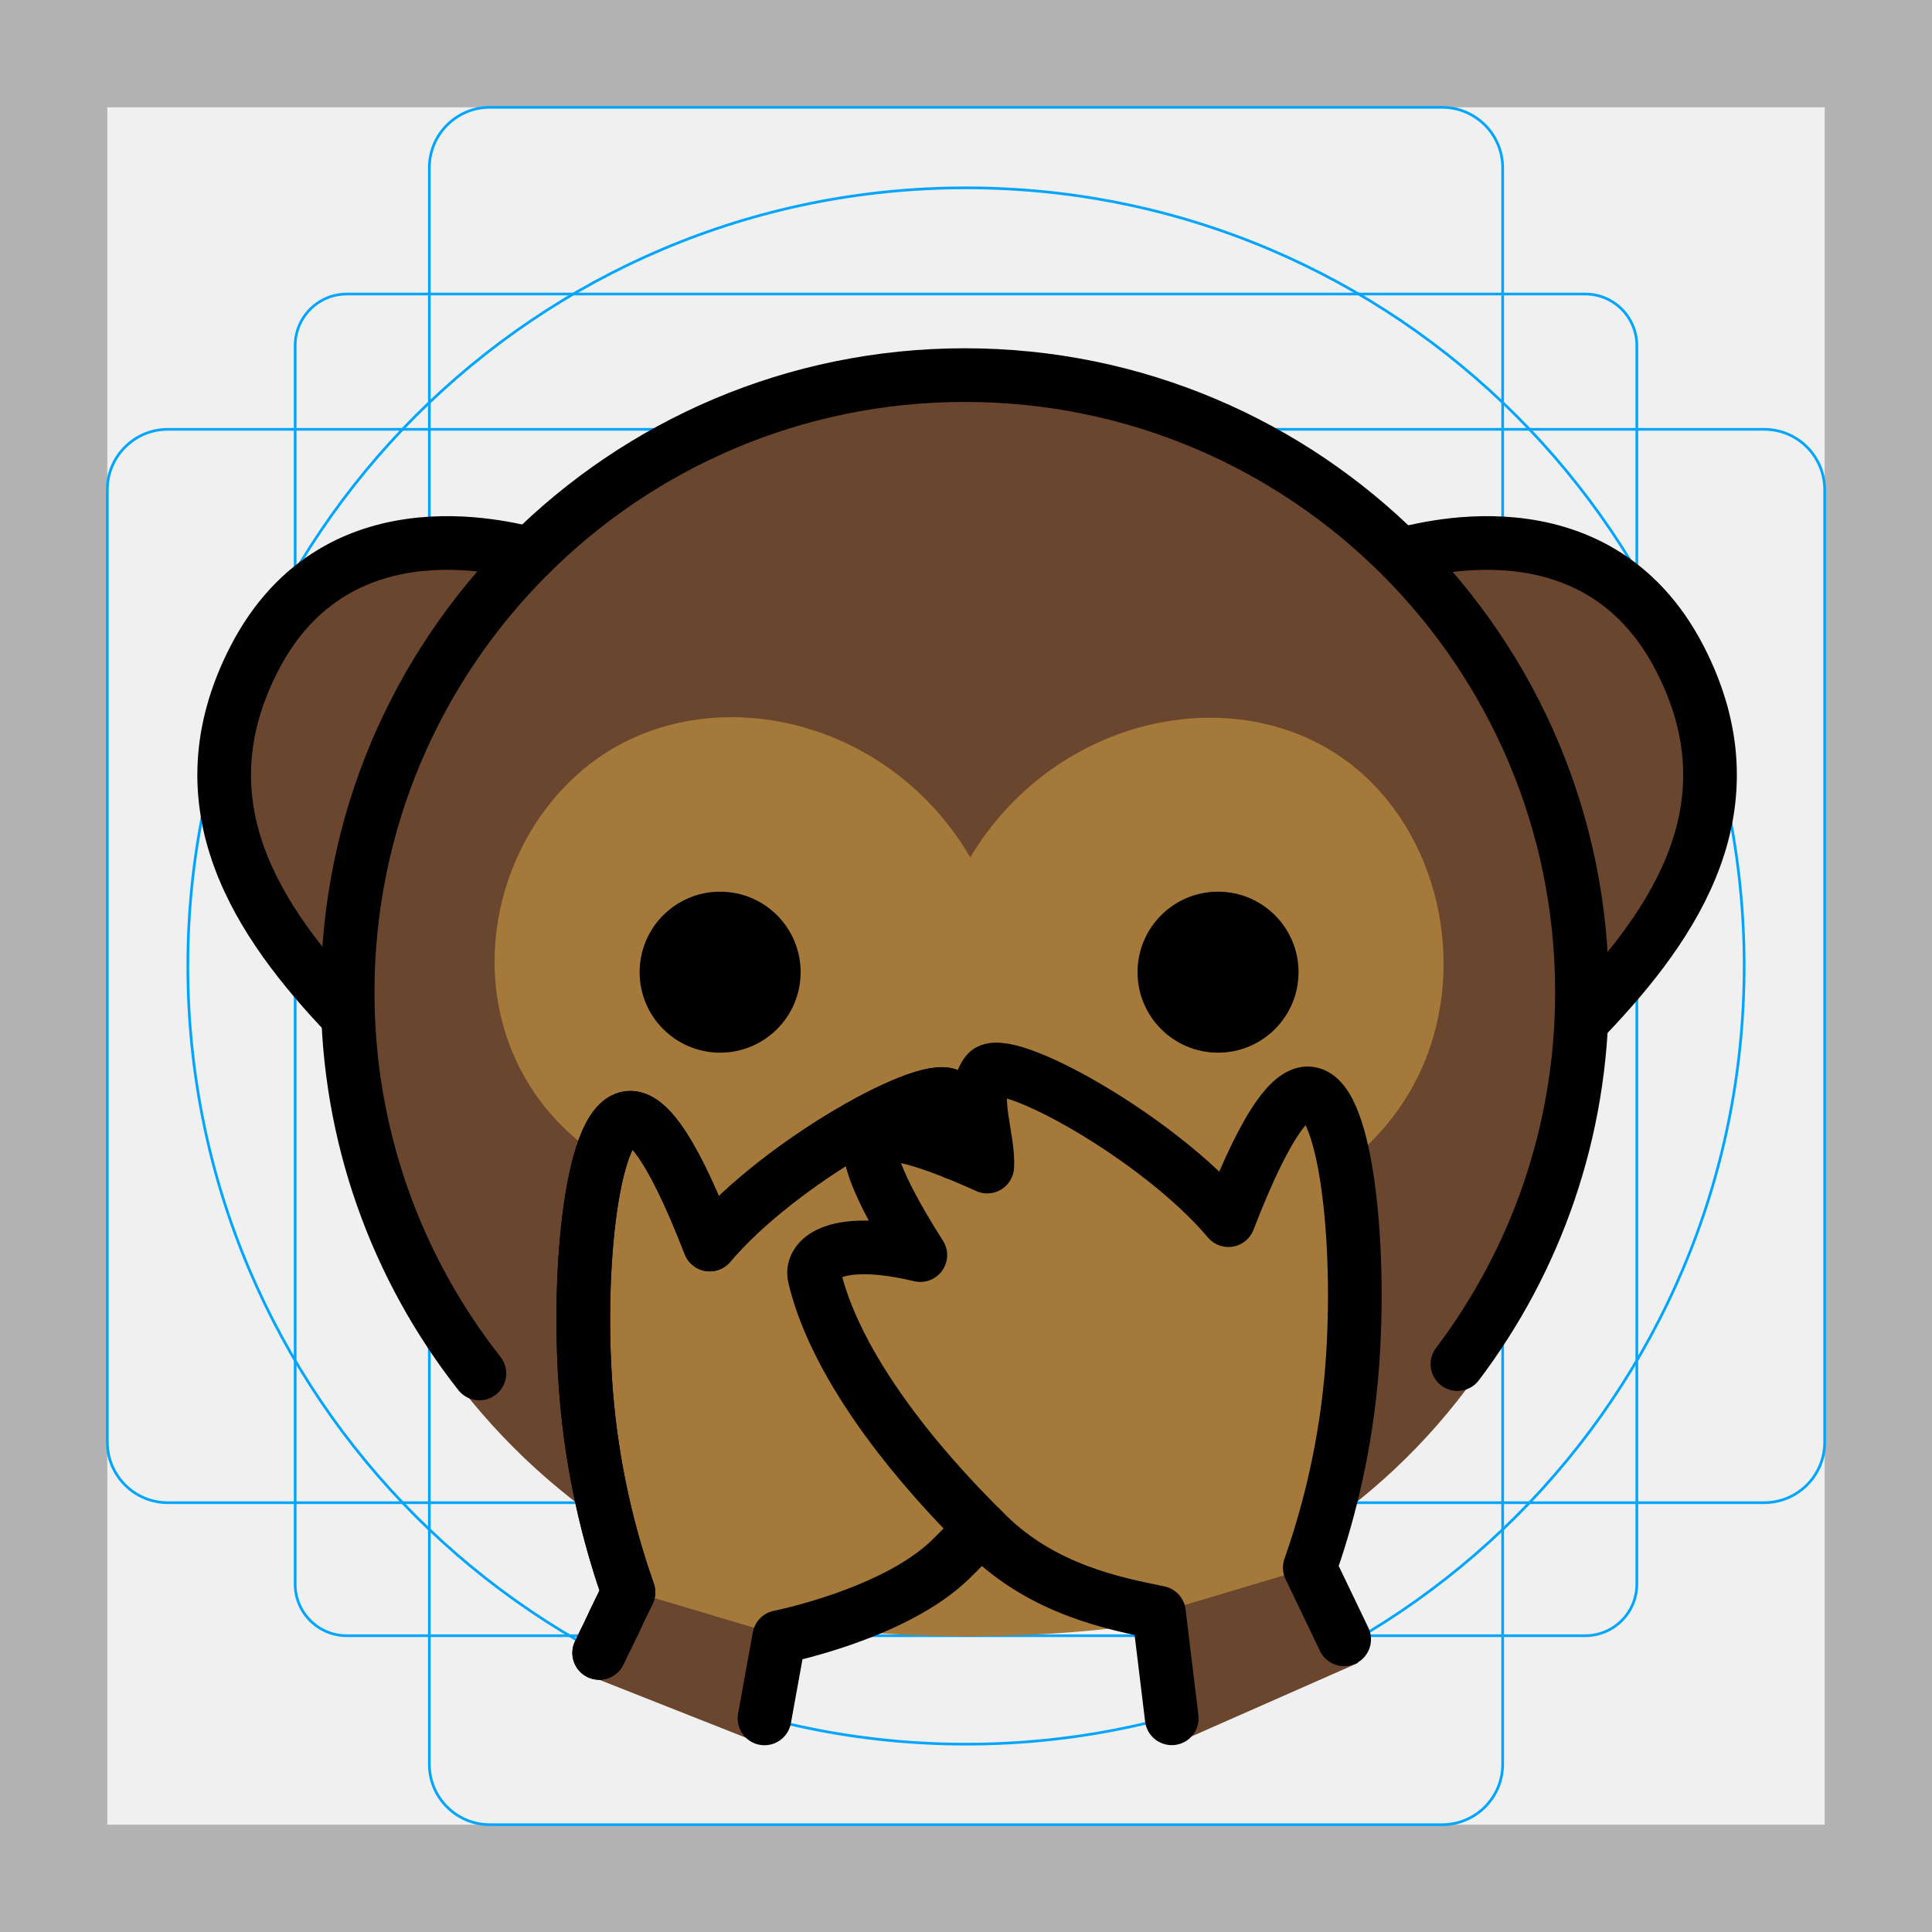
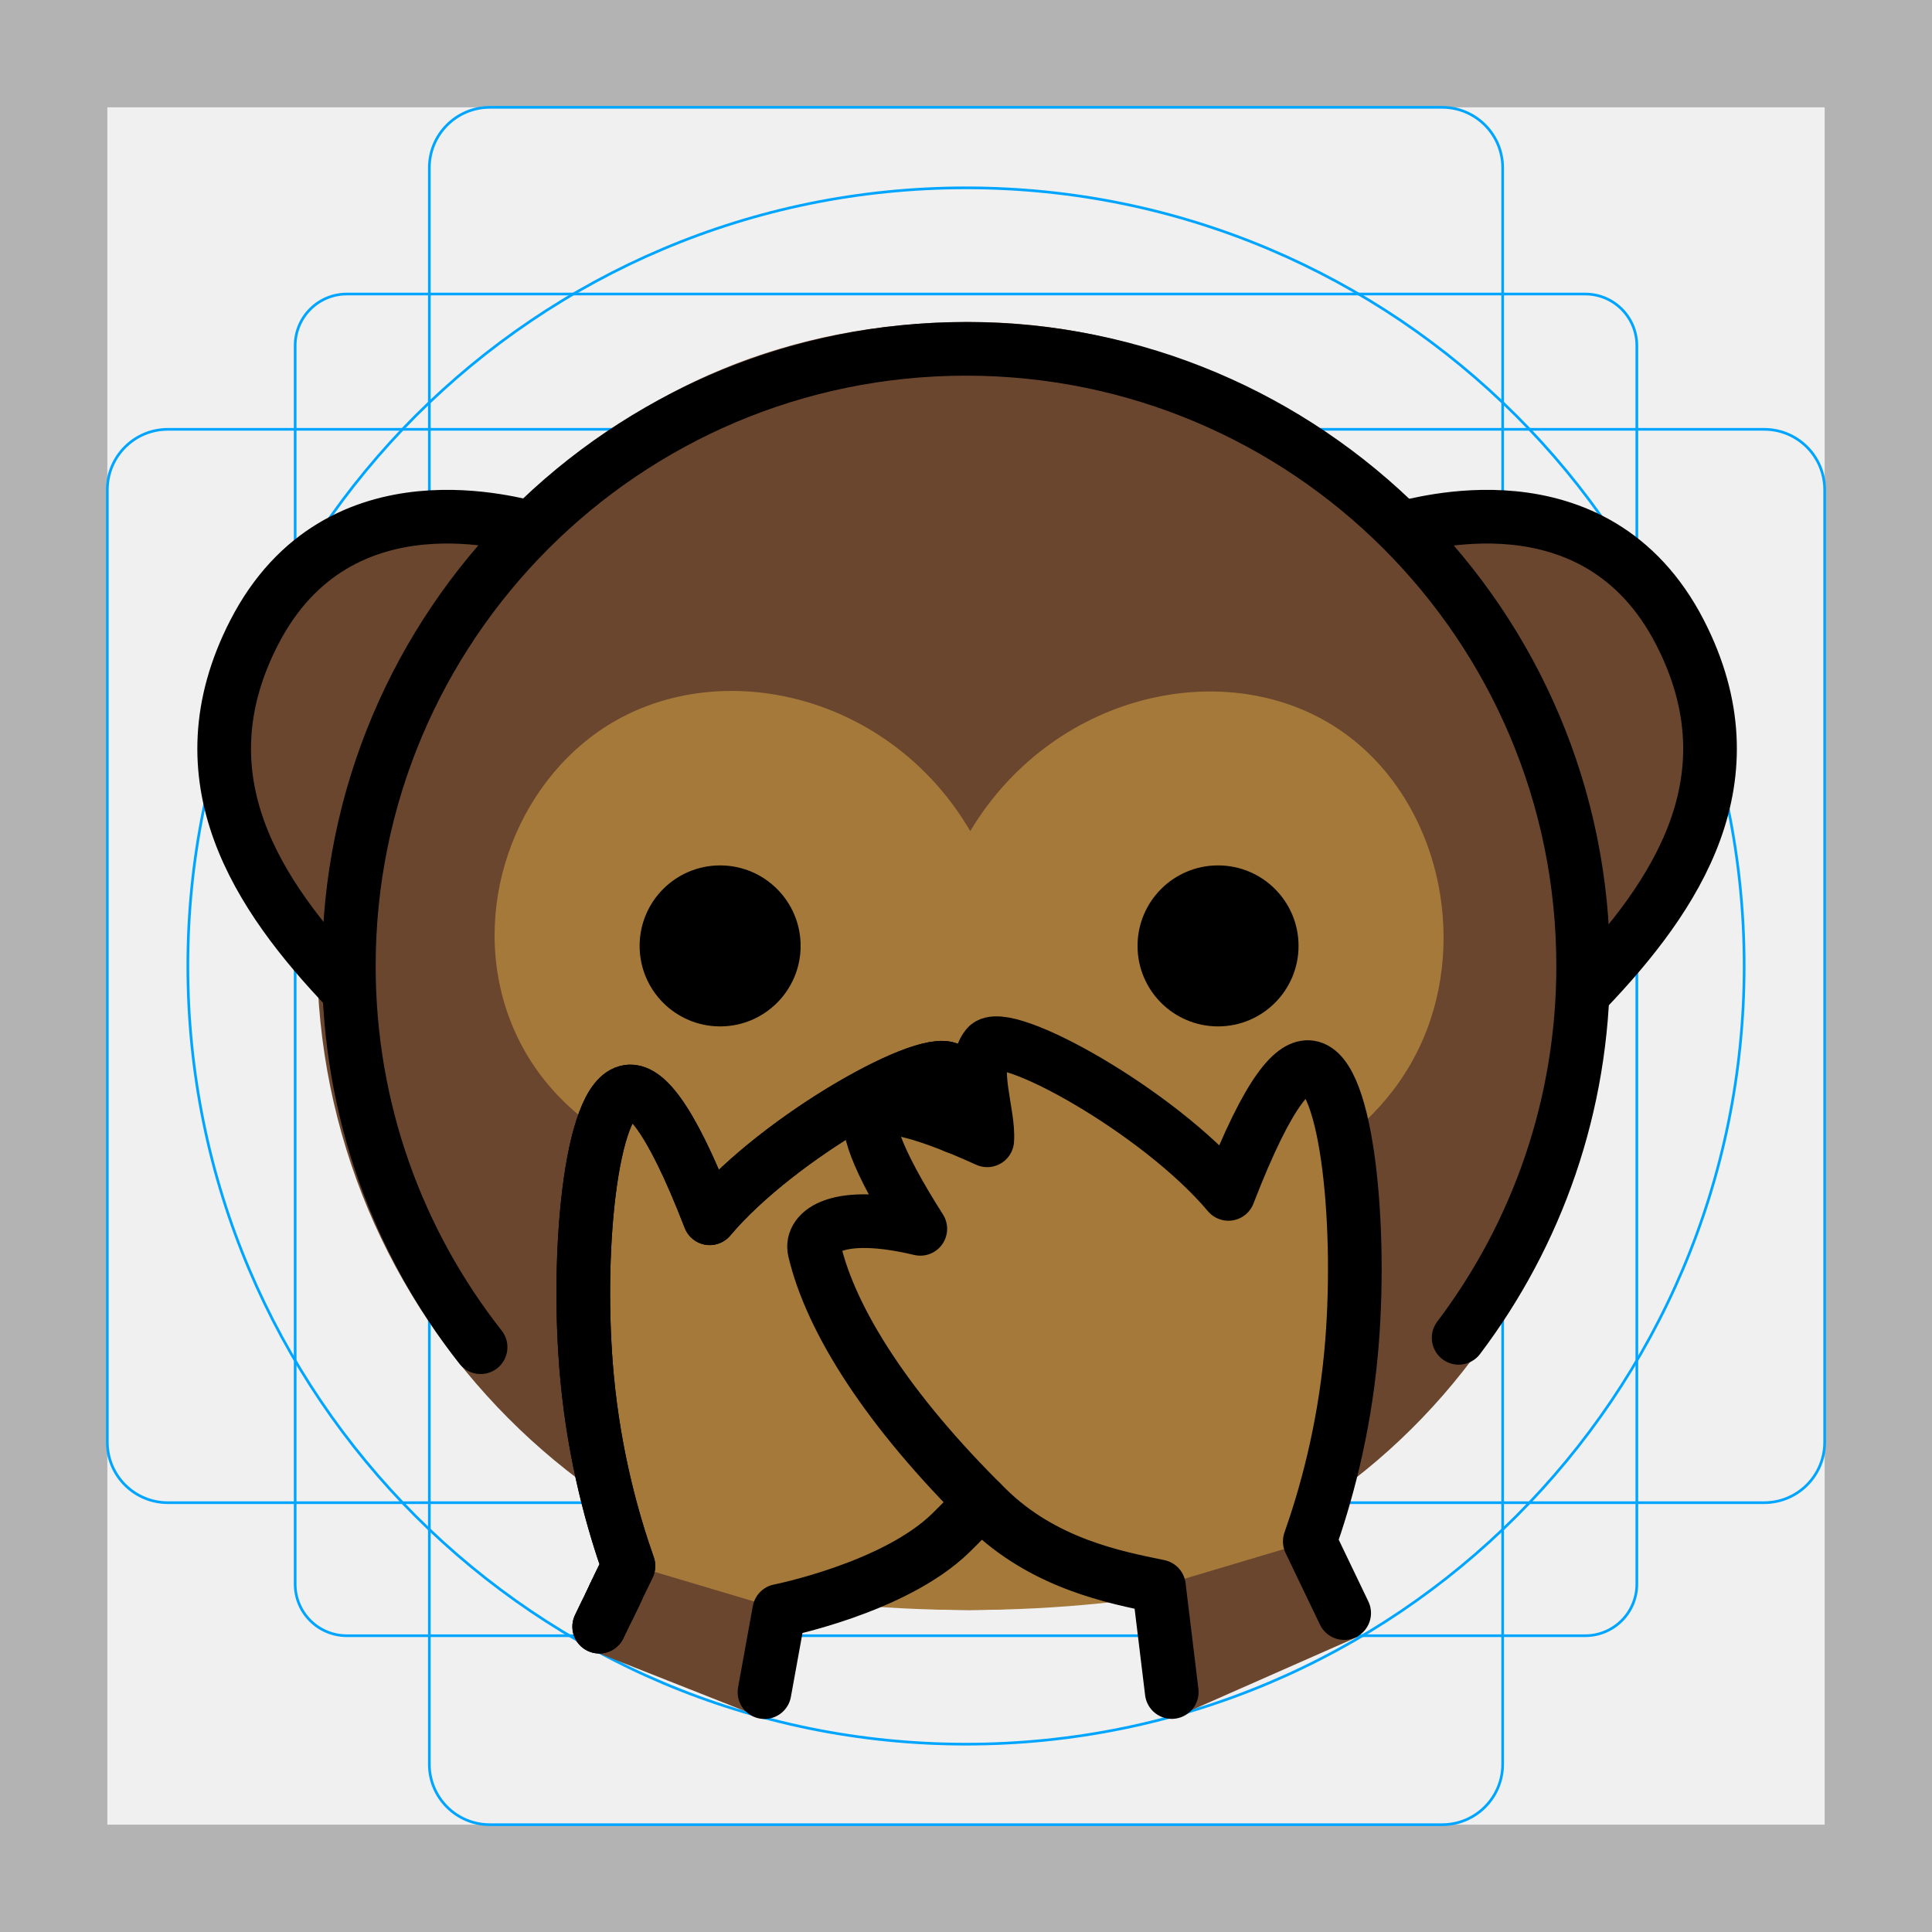
<svg xmlns="http://www.w3.org/2000/svg" id="emoji" viewBox="0 0 72 72">
  <g id="grid">
    <path fill="#B3B3B3" d="M68,4v64H4V4H68 M72,0H0v72h72V0z" />
    <path fill="none" stroke="#00A5FF" stroke-width="0.1" stroke-miterlimit="10" d="M12.923,10.958h46.154 c1.062,0,1.923,0.861,1.923,1.923l0,0v46.154c0,1.062-0.861,1.923-1.923,1.923H12.923 c-1.062,0-1.923-0.861-1.923-1.923l0,0V12.881C11,11.819,11.861,10.958,12.923,10.958L12.923,10.958z" />
    <path fill="none" stroke="#00A5FF" stroke-width="0.1" stroke-miterlimit="10" d="M18.254,4h35.493C54.991,4,56,5.009,56,6.254 v59.493C56,66.991,54.991,68,53.746,68H18.254C17.009,68,16,66.991,16,65.746V6.254C16,5.009,17.009,4,18.254,4z" />
    <path fill="none" stroke="#00A5FF" stroke-width="0.1" stroke-miterlimit="10" d="M68,18.254v35.493 C68,54.991,66.991,56,65.746,56H6.254C5.009,56,4,54.991,4,53.746V18.254C4,17.009,5.009,16,6.254,16h59.493 C66.991,16,68,17.009,68,18.254z" />
    <circle fill="none" stroke="#00A5FF" stroke-width="0.1" stroke-miterlimit="10" cx="36" cy="36" r="29" />
  </g>
  <g id="line-supplement">
    <path fill="none" stroke="#000000" stroke-width="2" stroke-linecap="round" stroke-miterlimit="10" d="M53.303,39 c1.335-3.979-0.076-8.784-3.654-11c-4.178-2.587-10.453-1.112-13.491,3.952 C33.195,26.878,26.899,25.372,22.667,28c-3.485,2.165-5.223,6.918-3.654,11" />
  </g>
  <g id="color">
-     <path fill="#6A462F" d="M19.692,20.311c-0.33,0-7.141-2.245-10.307,3.921c-2.795,5.445,0.147,9.812,3.486,13.311" />
-     <path fill="#6A462F" d="M52.22,20.311c0.33,0,7.141-2.245,10.307,3.921c2.795,5.445-0.147,9.812-3.486,13.311" />
-     <path fill="#6A462F" d="M59.515,36.979c0,13.255-10.145,24-23.4,24s-24-10.745-24-24c1.951-13.503,10.745-23.16,24-23.16 C48.722,13.819,58.017,24.033,59.515,36.979z" />
-     <path fill="#A57939" d="M49.649,28c-4.178-2.587-10.453-1.112-13.491,3.952C33.195,26.878,26.899,25.372,22.667,28 c-3.485,2.165-5.223,6.918-3.654,11c1.762,4.584,6.672,5.668,7.027,5.74c-1.357,6.179-0.95,11.823,0.067,15.226 c6.658,1.345,13.288,1.356,19.889,0c1.827-3.513,2.108-7.918,0.562-14.664c0.468-0.138,5.17-1.608,6.745-6.302 C54.638,35.021,53.226,30.215,49.649,28z" />
-     <path fill="#FFFFFF" d="M41.978,49.996c-0.204,0.268-0.753,6.022-6.339,6.025c-4.952,0.003-5.441-5.676-5.705-6.025 C33.949,49.996,37.964,49.996,41.978,49.996z" />
-     <path fill="#A57939" d="M22.331,61.602c1.884-3.928-0.797,1.661,1.087-2.267c-0.566-1.612-1.26-4.022-1.538-7.009 c-0.425-4.565,0.123-10.46,1.538-10.662c0.555-0.08,1.473,0.684,3.032,4.72c2.601-3.093,8.365-6.27,8.999-5.5 c0.623,0.757-0.09,2.538-0.01,3.503c2.655-1.207,3.95-1.404,4.266-1.05c0.319,0.356-0.082,1.694-1.772,4.349 c3.116-0.743,4.104,0.118,3.943,0.805c-0.608,2.586-2.7,5.931-6.437,9.607 c-2.097,2.063-4.741,2.573-6.399,2.913c-0.61,5.022,0.056-1.998-0.554,3.025" />
-     <path fill="#6A462F" d="M23.649,59.335c0,0-1.094,1.828-1.736,3.099l6.156,2.433c0.631-1.584,1.202-3.857,1.202-3.857 L23.649,59.335z" />
-     <path fill="#A57939" d="M50.093,61.373c-1.884-3.928,0.603,0.978-1.281-2.95c0.566-1.612,1.26-4.022,1.538-7.009 c0.425-4.565-0.123-10.46-1.538-10.662c-0.555-0.08-1.473,0.684-3.032,4.72 c-2.601-3.093-8.365-6.27-8.999-5.5c-0.623,0.757,0.09,2.538,0.01,3.503 c-2.655-1.207-3.95-1.404-4.266-1.05c-0.319,0.356,0.082,1.694,1.772,4.349 c-3.116-0.743-4.104,0.118-3.943,0.805c0.608,2.586,2.7,5.931,6.437,9.607c2.097,2.063,4.741,2.573,6.399,2.913 c0.61,5.022-0.132-1.085,0.478,3.937" />
-     <path fill="#6A462F" d="M43.187,60.075C43.181,60.027,43.17,59.934,43.187,60.075L43.187,60.075z" />
-     <path fill="#6A462F" d="M43.19,60.099L43.19,60.099c-0.001-0.007-0.002-0.017-0.003-0.024 C43.188,60.088,43.19,60.099,43.19,60.099z" />
-     <path fill="#6A462F" d="M48.752,58.441l0.06-0.018C48.812,58.423,48.658,58.173,48.752,58.441z" />
-     <path fill="#6A462F" d="M50.613,61.973c0,0-1.77-3.273-1.861-3.532l-5.562,1.658 c0.032,0.263,0.142,1.173,0.478,4.937L50.613,61.973z" />
+     <path fill="#6A462F" d="M19.692,19.332c-0.33,0-7.141-2.245-10.307,3.921c-2.795,5.445,0.147,9.812,3.486,13.311" />
+     <path fill="#6A462F" d="M52.22,19.332c0.33,0,7.141-2.245,10.307,3.921c2.795,5.445-0.147,9.812-3.486,13.311" />
+     <path fill="#6A462F" d="M59.815,35.572C59.815,49.063,49.541,60,36.119,60S11.815,49.063,11.815,35.572 C13.791,21.829,22.696,12,36.119,12C48.885,12,58.297,22.395,59.815,35.572z" />
+     <path fill="#A57939" d="M49.649,27.021c-4.178-2.587-10.453-1.112-13.491,3.952c-2.963-5.074-9.259-6.58-13.491-3.952 c-3.485,2.165-5.223,6.918-3.654,11c1.762,4.584,6.672,5.668,7.027,5.74c-1.357,6.179-0.95,11.823,0.067,15.226 c6.658,1.345,13.288,1.356,19.889,0c1.827-3.513,2.108-7.918,0.562-14.664c0.468-0.138,5.17-1.608,6.745-6.302 C54.638,34.042,53.226,29.236,49.649,27.021z" />
+     <path fill="#FFFFFF" d="M41.978,49.017c-0.204,0.268-0.753,6.022-6.339,6.025c-4.952,0.003-5.441-5.676-5.705-6.025 C33.949,49.017,37.964,49.017,41.978,49.017z" />
+     <path fill="#A57939" d="M22.331,60.623c1.884-3.928-0.797,1.661,1.087-2.267c-0.566-1.612-1.26-4.022-1.538-7.009 c-0.425-4.565,0.123-10.46,1.538-10.662c0.555-0.08,1.473,0.684,3.032,4.72c2.601-3.093,8.365-6.27,8.999-5.5 c0.623,0.757-0.09,2.538-0.01,3.503c2.655-1.207,3.95-1.404,4.266-1.05c0.319,0.356-0.082,1.694-1.772,4.349 c3.116-0.743,4.104,0.118,3.943,0.805c-0.608,2.586-2.7,5.931-6.437,9.607 c-2.097,2.063-4.741,2.573-6.399,2.913c-0.61,5.022,0.056-1.998-0.554,3.025" />
+     <path fill="#6A462F" d="M23.649,58.356c0,0-1.094,1.828-1.736,3.099l6.156,2.433c0.631-1.584,1.202-3.857,1.202-3.857 L23.649,58.356z" />
+     <path fill="#A57939" d="M50.093,60.393c-1.884-3.928,0.603,0.978-1.281-2.95c0.566-1.612,1.26-4.022,1.538-7.009 c0.425-4.565-0.123-10.46-1.538-10.662c-0.555-0.08-1.473,0.684-3.032,4.72 c-2.601-3.093-8.365-6.27-8.999-5.5c-0.623,0.757,0.09,2.538,0.01,3.503 c-2.655-1.207-3.95-1.404-4.266-1.05c-0.319,0.356,0.082,1.694,1.772,4.349 c-3.116-0.743-4.104,0.118-3.943,0.805c0.608,2.586,2.7,5.931,6.437,9.607c2.097,2.063,4.741,2.573,6.399,2.913 c0.61,5.022-0.132-1.085,0.478,3.937" />
+     <path fill="#6A462F" d="M43.187,59.096C43.181,59.048,43.17,58.955,43.187,59.096L43.187,59.096z" />
+     <path fill="#6A462F" d="M43.19,59.12L43.19,59.12c-0.001-0.007-0.002-0.017-0.003-0.024 C43.188,59.109,43.19,59.12,43.19,59.12z" />
+     <path fill="#6A462F" d="M48.752,57.462l0.06-0.018C48.812,57.444,48.658,57.194,48.752,57.462z" />
+     <path fill="#6A462F" d="M50.613,60.993c0,0-1.77-3.273-1.861-3.532l-5.562,1.658 c0.032,0.263,0.142,1.173,0.478,4.937L50.613,60.993z" />
  </g>
  <g id="hair" />
  <g id="skin" />
  <g id="skin-shadow" />
  <g id="line">
-     <circle cx="26.837" cy="36.23" r="3" />
-     <circle cx="45.393" cy="36.23" r="3" />
-     <path fill="none" stroke="#000000" stroke-width="2" stroke-linecap="round" stroke-linejoin="round" stroke-miterlimit="10" d="M19.777,20.634c-0.33,0-7.141-2.245-10.307,3.921C6.675,30,9.617,34.367,12.956,37.866" />
-     <path fill="none" stroke="#000000" stroke-width="2" stroke-linecap="round" stroke-linejoin="round" stroke-miterlimit="10" d="M52.305,20.634c0.33,0,7.141-2.245,10.307,3.921c2.795,5.445-0.147,9.812-3.486,13.311" />
-     <path fill="none" stroke="#000000" stroke-width="2" stroke-linecap="round" stroke-linejoin="round" stroke-miterlimit="10" d="M28.49,64.04l0.55-3.03c0,0,4.3-0.85,6.4-2.91c0.39-0.38,0.76-0.77,1.12-1.14" />
-     <path fill="none" stroke="#000000" stroke-width="2" stroke-linecap="round" stroke-linejoin="round" stroke-miterlimit="10" d="M35.59,42.96c0.12-0.79,0.23-1.62-0.14-2.07c-0.63-0.78-6.4,2.4-9,5.49c-1.56-4.03-2.48-4.79-3.03-4.72 c-1.42,0.21-1.97,6.1-1.54,10.67c0.28,2.98,0.97,5.39,1.54,7.01c-0.16,0.33-0.29,0.59-0.39,0.8v0.01 c-0.01,0.03-0.03,0.06-0.04,0.08c-0.02,0.03-0.04,0.07-0.05,0.11c-0.02,0.04-0.03,0.07-0.05,0.09c0,0.02-0.01,0.03-0.01,0.04 c-0.01,0-0.01,0.01-0.01,0.02c-0.01,0.01-0.02,0.03-0.02,0.04c-0.02,0.04-0.04,0.07-0.05,0.1" />
-     <path fill="none" stroke="#000000" stroke-width="2" stroke-linecap="round" stroke-linejoin="round" stroke-miterlimit="10" d="M22.33,61.6c0.15-0.32,0.28-0.58,0.38-0.78c0,0,0-0.01,0.01-0.02v-0.01c0.01-0.01,0.02-0.02,0.02-0.04 c0.02-0.04,0.04-0.08,0.06-0.12c0.01-0.03,0.03-0.06,0.05-0.1c0-0.01,0.01-0.03,0.02-0.04c0-0.01,0-0.02,0.01-0.02 c0.02-0.05,0.04-0.09,0.06-0.13" />
-     <path fill="none" stroke="#000000" stroke-width="2" stroke-linecap="round" stroke-linejoin="round" stroke-miterlimit="10" d="M35.59,42.96c0.12-0.79,0.23-1.62-0.14-2.07c-0.63-0.78-6.4,2.4-9,5.49c-1.56-4.03-2.48-4.79-3.03-4.72 c-1.42,0.21-1.97,6.1-1.54,10.67c0.28,2.98,0.97,5.39,1.54,7.01c-0.16,0.33-0.29,0.59-0.39,0.8v0.01 c-0.01,0.03-0.03,0.06-0.04,0.08c-0.02,0.03-0.04,0.07-0.05,0.11c-0.02,0.04-0.03,0.07-0.05,0.09c-0.01,0.02-0.02,0.04-0.02,0.06 c-0.01,0.01-0.02,0.03-0.02,0.04c-0.02,0.04-0.04,0.07-0.05,0.1c-0.02,0.04-0.04,0.08-0.06,0.12c0,0.02-0.01,0.03-0.02,0.04v0.01 c-0.01,0.01-0.01,0.02-0.01,0.02c-0.1,0.2-0.23,0.46-0.38,0.78" />
-     <path fill="none" stroke="#000000" stroke-width="2" stroke-linecap="round" stroke-linejoin="round" stroke-miterlimit="10" d="M50.093,61.093c-1.884-3.928,0.603,1.258-1.281-2.67c0.566-1.612,1.26-4.022,1.538-7.009 c0.425-4.565-0.123-10.46-1.538-10.662c-0.555-0.08-1.473,0.684-3.032,4.72 c-2.601-3.093-8.365-6.27-8.999-5.5c-0.623,0.757,0.09,2.538,0.01,3.503 c-2.655-1.207-3.95-1.404-4.266-1.05c-0.319,0.356,0.082,1.694,1.772,4.349 c-3.116-0.743-4.104,0.118-3.943,0.805c0.608,2.586,2.7,5.931,6.437,9.607c2.097,2.063,4.741,2.573,6.399,2.913 c0.61,5.022-0.132-1.085,0.478,3.937" />
-     <path fill="none" stroke="#000000" stroke-width="2" stroke-linecap="round" stroke-miterlimit="10" d="M17.866,51.185 c-3.075-3.911-4.91-8.844-4.91-14.206c0-12.703,10.297-23,23-23s23,10.297,23,23c0,5.204-1.728,10.004-4.641,13.857" />
+     <circle cx="26.837" cy="35.251" r="3" />
+     <circle cx="45.393" cy="35.251" r="3" />
+     <path fill="none" stroke="#000000" stroke-width="2" stroke-linecap="round" stroke-linejoin="round" stroke-miterlimit="10" d="M19.777,19.654c-0.33,0-7.141-2.245-10.307,3.921c-2.795,5.445,0.147,9.812,3.486,13.312" />
+     <path fill="none" stroke="#000000" stroke-width="2" stroke-linecap="round" stroke-linejoin="round" stroke-miterlimit="10" d="M52.305,19.654c0.33,0,7.141-2.245,10.307,3.921c2.795,5.445-0.147,9.812-3.486,13.311" />
+     <path fill="none" stroke="#000000" stroke-width="2" stroke-linecap="round" stroke-linejoin="round" stroke-miterlimit="10" d="M28.49,63.061l0.55-3.03c0,0,4.3-0.85,6.4-2.91c0.39-0.38,0.76-0.77,1.12-1.14" />
+     <path fill="none" stroke="#000000" stroke-width="2" stroke-linecap="round" stroke-linejoin="round" stroke-miterlimit="10" d="M35.59,41.981c0.12-0.79,0.23-1.62-0.14-2.07c-0.63-0.78-6.4,2.4-9,5.49c-1.56-4.03-2.48-4.79-3.03-4.72 c-1.42,0.21-1.97,6.1-1.54,10.67c0.28,2.98,0.97,5.39,1.54,7.01c-0.16,0.33-0.29,0.59-0.39,0.8v0.01 c-0.01,0.03-0.03,0.06-0.04,0.08c-0.02,0.03-0.04,0.07-0.05,0.11c-0.02,0.04-0.03,0.07-0.05,0.09c0,0.02-0.01,0.03-0.01,0.04 c-0.01,0-0.01,0.01-0.01,0.02c-0.01,0.01-0.02,0.03-0.02,0.04c-0.02,0.04-0.04,0.07-0.05,0.1" />
+     <path fill="none" stroke="#000000" stroke-width="2" stroke-linecap="round" stroke-linejoin="round" stroke-miterlimit="10" d="M22.33,60.621c0.15-0.32,0.28-0.58,0.38-0.78c0,0,0-0.01,0.01-0.02v-0.01c0.01-0.01,0.02-0.02,0.02-0.04 c0.02-0.04,0.04-0.08,0.06-0.12c0.01-0.03,0.03-0.06,0.05-0.1c0-0.01,0.01-0.03,0.02-0.04c0-0.01,0-0.02,0.01-0.02 c0.02-0.05,0.04-0.09,0.06-0.13" />
+     <path fill="none" stroke="#000000" stroke-width="2" stroke-linecap="round" stroke-linejoin="round" stroke-miterlimit="10" d="M35.59,41.981c0.12-0.79,0.23-1.62-0.14-2.07c-0.63-0.78-6.4,2.4-9,5.49c-1.56-4.03-2.48-4.79-3.03-4.72 c-1.42,0.21-1.97,6.1-1.54,10.67c0.28,2.98,0.97,5.39,1.54,7.01c-0.16,0.33-0.29,0.59-0.39,0.8v0.01 c-0.01,0.03-0.03,0.06-0.04,0.08c-0.02,0.03-0.04,0.07-0.05,0.11c-0.02,0.04-0.03,0.07-0.05,0.09c-0.01,0.02-0.02,0.04-0.02,0.06 c-0.01,0.01-0.02,0.03-0.02,0.04c-0.02,0.04-0.04,0.07-0.05,0.1c-0.02,0.04-0.04,0.08-0.06,0.12c0,0.02-0.01,0.03-0.02,0.04v0.01 c-0.01,0.01-0.01,0.02-0.01,0.02c-0.1,0.2-0.23,0.46-0.38,0.78" />
+     <path fill="none" stroke="#000000" stroke-width="2" stroke-linecap="round" stroke-linejoin="round" stroke-miterlimit="10" d="M50.093,60.114c-1.884-3.928,0.603,1.258-1.281-2.67c0.566-1.612,1.26-4.022,1.538-7.009 c0.425-4.565-0.123-10.46-1.538-10.662c-0.555-0.08-1.473,0.684-3.032,4.72 c-2.601-3.093-8.365-6.27-8.999-5.5c-0.623,0.757,0.09,2.538,0.01,3.503 c-2.655-1.207-3.95-1.404-4.266-1.05c-0.319,0.356,0.082,1.694,1.772,4.349 c-3.116-0.743-4.104,0.118-3.943,0.805c0.608,2.586,2.7,5.931,6.437,9.607c2.097,2.063,4.741,2.573,6.399,2.913 c0.61,5.022-0.132-1.085,0.478,3.937" />
+     <path fill="none" stroke="#000000" stroke-width="2" stroke-linecap="round" stroke-miterlimit="10" d="M17.91,50.206 C14.835,46.294,13,41.361,13,36c0-12.703,10.297-23,23-23s23,10.297,23,23c0,5.204-1.728,10.004-4.641,13.857" />
  </g>
</svg>
